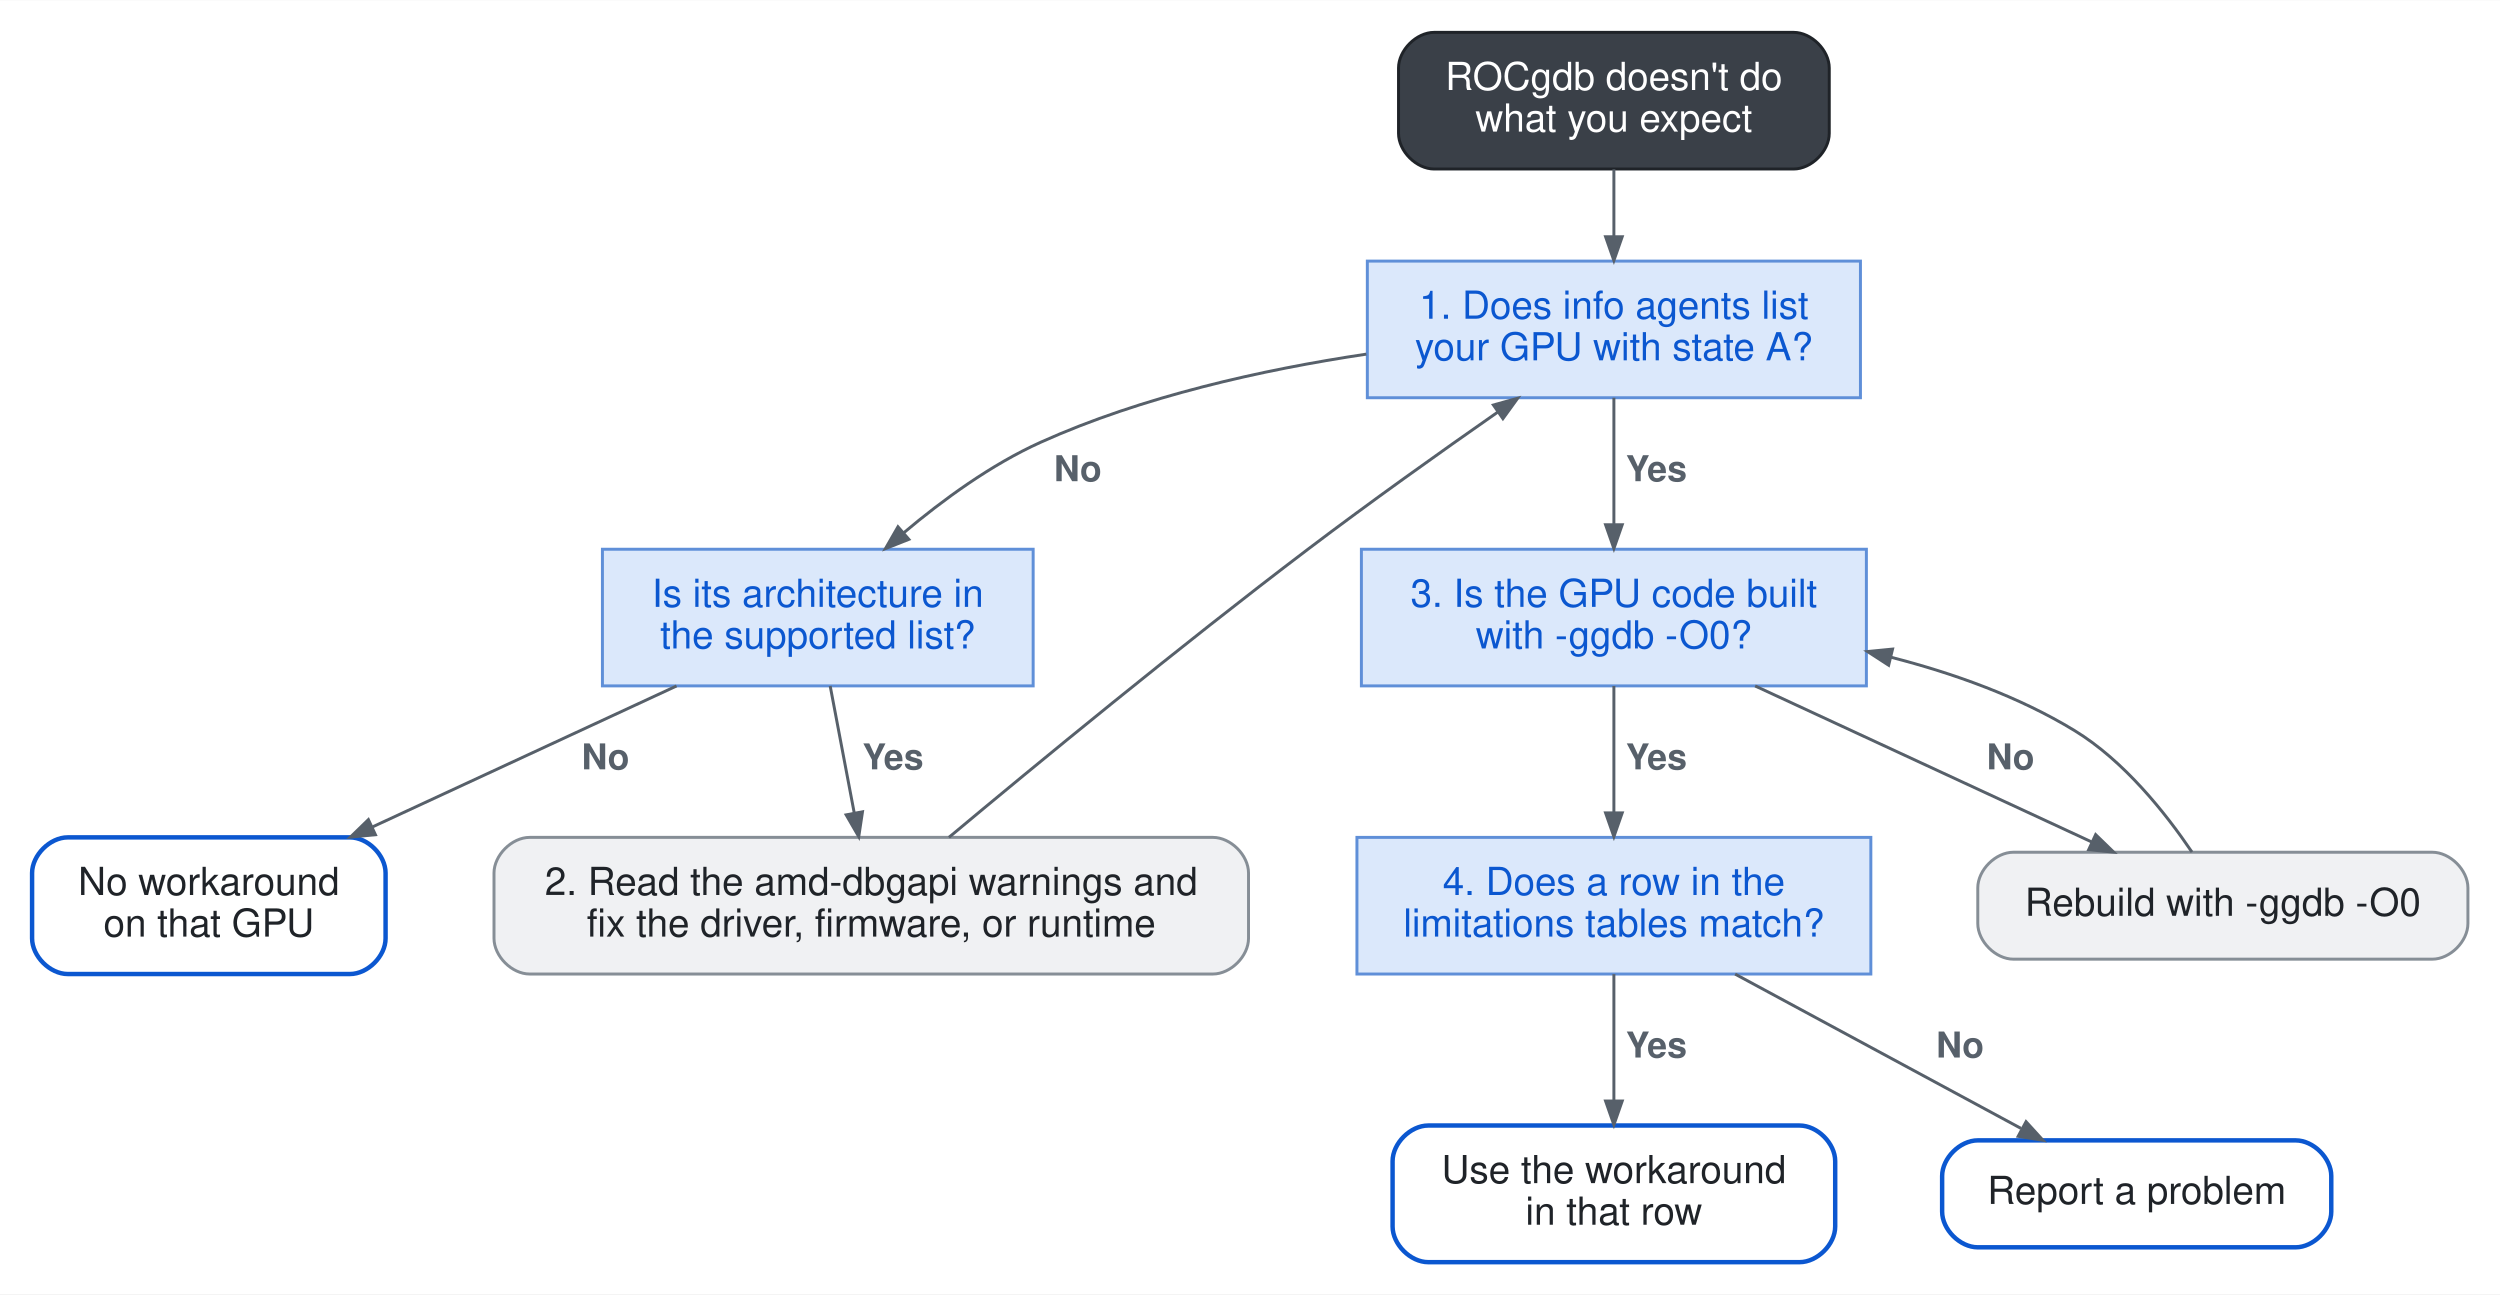
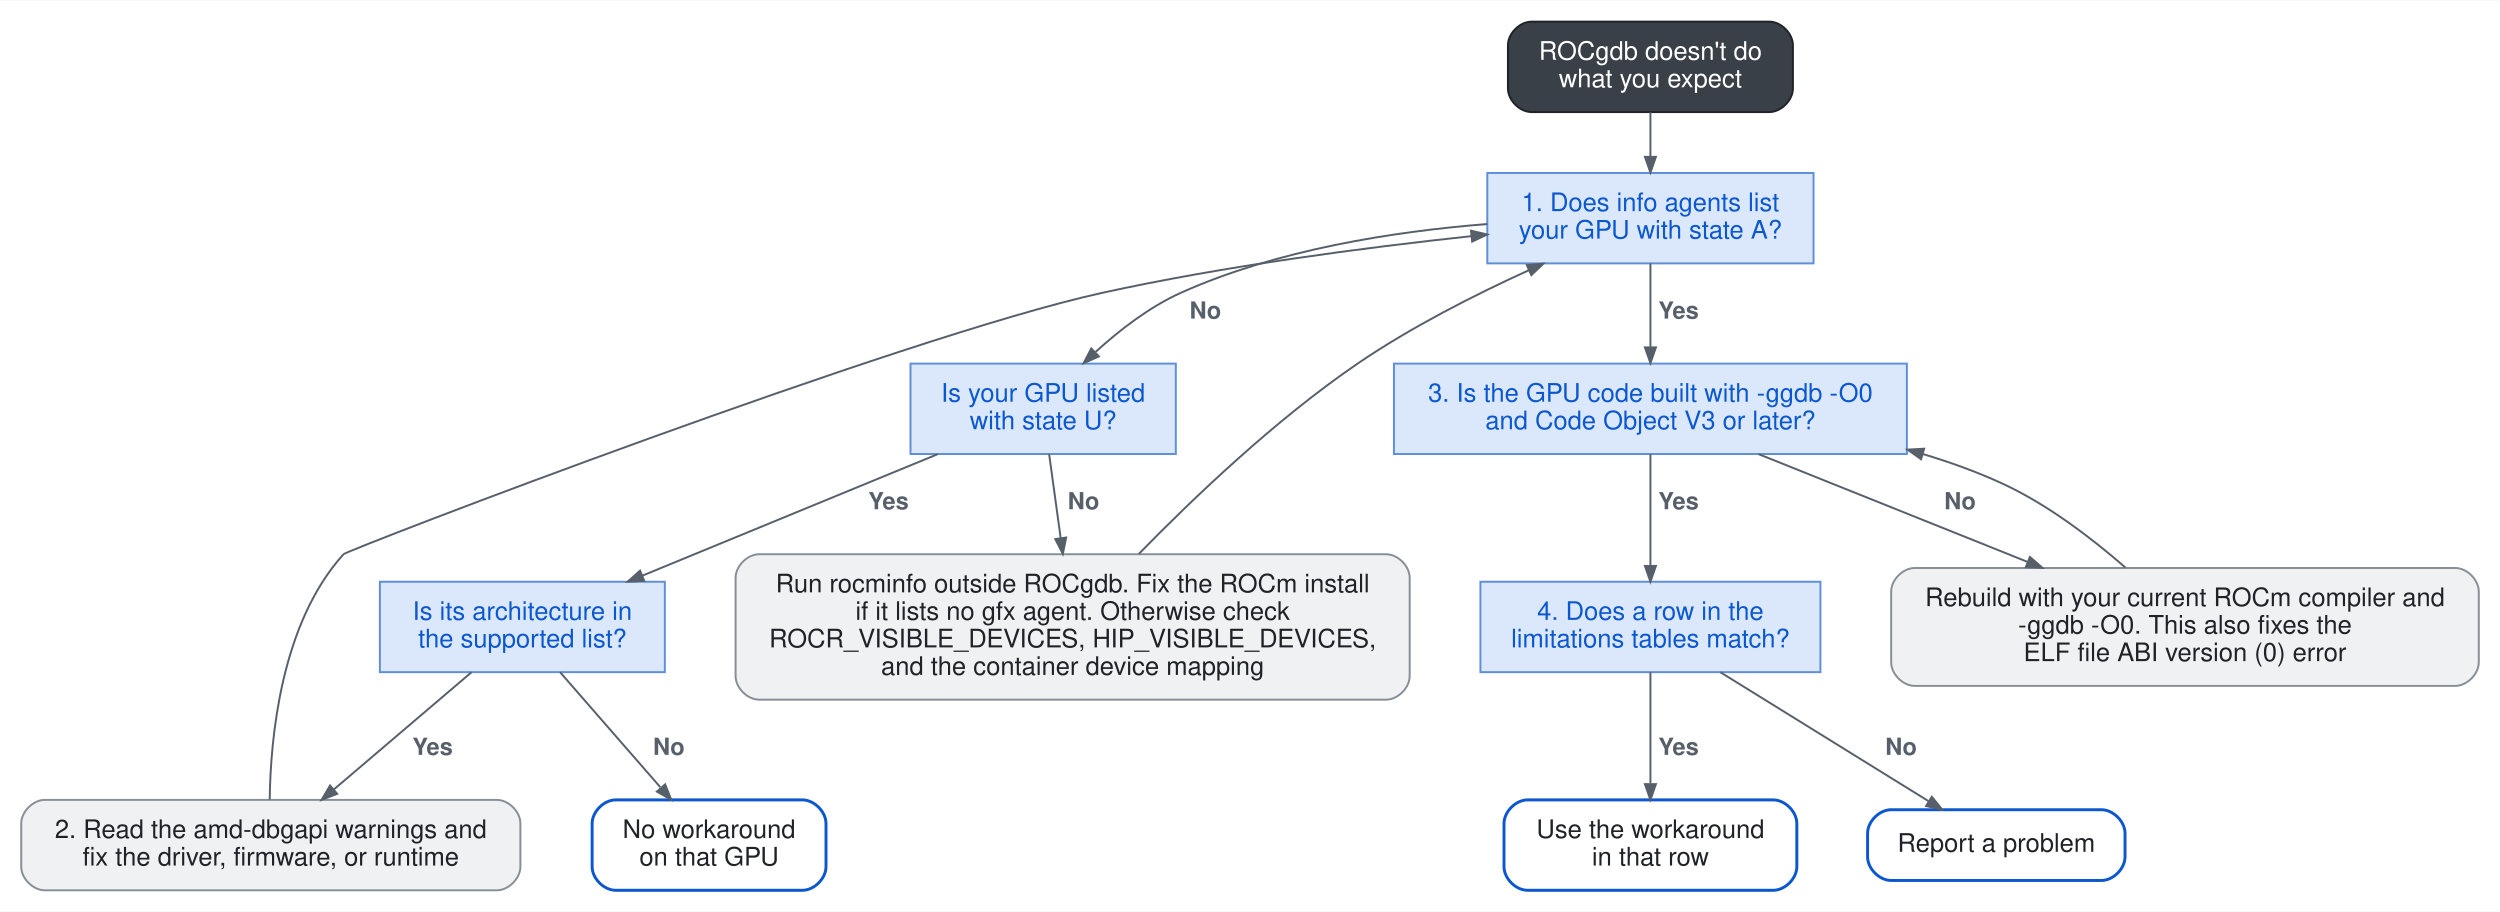
- <svg xmlns="http://www.w3.org/2000/svg" role="img" aria-labelledby="t d" width="842pt" height="436pt" viewBox="0.00 0.00 841.60 435.60">
-   <g id="graph0" class="graph" transform="scale(1 1) rotate(0) translate(10.8 424.8)">
-     <polygon fill="white" stroke="transparent" points="-10.8,10.8 -10.8,-424.8 830.8,-424.8 830.8,10.8 -10.8,10.8" />
+ <svg xmlns="http://www.w3.org/2000/svg" role="img" aria-labelledby="t d" width="1272pt" height="464pt" viewBox="0.00 0.00 1272.10 463.60">
+   <g id="graph0" class="graph" transform="scale(1 1) rotate(0) translate(10.8 452.8)">
+     <polygon fill="white" stroke="transparent" points="-10.8,10.8 -10.8,-452.8 1261.3,-452.8 1261.3,10.8 -10.8,10.8" />
    <g id="node1" class="node">
-       <path fill="#3a4048" stroke="#1f2328" d="M593,-414C593,-414 472,-414 472,-414 466,-414 460,-408 460,-402 460,-402 460,-380 460,-380 460,-374 466,-368 472,-368 472,-368 593,-368 593,-368 599,-368 605,-374 605,-380 605,-380 605,-402 605,-402 605,-408 599,-414 593,-414" />
-       <text text-anchor="middle" x="532.5" y="-394.6" font-family="Helvetica,Arial,sans-serif" font-size="13.00" fill="#ffffff">ROCgdb doesn't do</text>
-       <text text-anchor="middle" x="532.5" y="-380.6" font-family="Helvetica,Arial,sans-serif" font-size="13.00" fill="#ffffff">what you expect</text>
+       <path fill="#3a4048" stroke="#1f2328" d="M889.5,-442C889.5,-442 768.5,-442 768.5,-442 762.5,-442 756.5,-436 756.5,-430 756.5,-430 756.5,-408 756.5,-408 756.5,-402 762.5,-396 768.5,-396 768.5,-396 889.5,-396 889.5,-396 895.5,-396 901.5,-402 901.5,-408 901.5,-408 901.5,-430 901.5,-430 901.5,-436 895.5,-442 889.5,-442" />
+       <text text-anchor="middle" x="829" y="-422.6" font-family="Helvetica,Arial,sans-serif" font-size="13.00" fill="#ffffff">ROCgdb doesn't do</text>
+       <text text-anchor="middle" x="829" y="-408.6" font-family="Helvetica,Arial,sans-serif" font-size="13.00" fill="#ffffff">what you expect</text>
    </g>
    <g id="node2" class="node">
-       <polygon fill="#dbe8fb" stroke="#5f8fd8" points="615.5,-337 449.5,-337 449.5,-291 615.5,-291 615.5,-337" />
-       <text text-anchor="middle" x="532.5" y="-317.6" font-family="Helvetica,Arial,sans-serif" font-size="13.00" fill="#0b57d0">1. Does info agents list</text>
-       <text text-anchor="middle" x="532.5" y="-303.6" font-family="Helvetica,Arial,sans-serif" font-size="13.00" fill="#0b57d0">your GPU with state A?</text>
+       <polygon fill="#dbe8fb" stroke="#5f8fd8" points="912,-365 746,-365 746,-319 912,-319 912,-365" />
+       <text text-anchor="middle" x="829" y="-345.6" font-family="Helvetica,Arial,sans-serif" font-size="13.00" fill="#0b57d0">1. Does info agents list</text>
+       <text text-anchor="middle" x="829" y="-331.6" font-family="Helvetica,Arial,sans-serif" font-size="13.00" fill="#0b57d0">your GPU with state A?</text>
    </g>
    <g id="edge1" class="edge">
-       <path fill="none" stroke="#57606a" d="M532.5,-367.9C532.5,-360.8 532.5,-352.79 532.5,-345.21" />
-       <polygon fill="#57606a" stroke="#57606a" points="535.3,-345.2 532.5,-337.2 529.7,-345.2 535.3,-345.2" />
+       <path fill="none" stroke="#57606a" d="M829,-395.9C829,-388.8 829,-380.79 829,-373.21" />
+       <polygon fill="#57606a" stroke="#57606a" points="831.8,-373.2 829,-365.2 826.2,-373.2 831.8,-373.2" />
    </g>
    <g id="node3" class="node">
-       <polygon fill="#dbe8fb" stroke="#5f8fd8" points="337,-240 192,-240 192,-194 337,-194 337,-240" />
-       <text text-anchor="middle" x="264.5" y="-220.6" font-family="Helvetica,Arial,sans-serif" font-size="13.00" fill="#0b57d0">Is its architecture in</text>
-       <text text-anchor="middle" x="264.5" y="-206.6" font-family="Helvetica,Arial,sans-serif" font-size="13.00" fill="#0b57d0">the supported list?</text>
+       <polygon fill="#dbe8fb" stroke="#5f8fd8" points="587.5,-268 452.5,-268 452.5,-222 587.5,-222 587.5,-268" />
+       <text text-anchor="middle" x="520" y="-248.6" font-family="Helvetica,Arial,sans-serif" font-size="13.00" fill="#0b57d0">Is your GPU listed</text>
+       <text text-anchor="middle" x="520" y="-234.6" font-family="Helvetica,Arial,sans-serif" font-size="13.00" fill="#0b57d0">with state U?</text>
    </g>
    <g id="edge2" class="edge">
-       <path fill="none" stroke="#57606a" d="M449.16,-305.68C414.15,-300.44 373.71,-291.43 339.5,-276 322.87,-268.5 306.58,-256.61 293.45,-245.55" />
-       <polygon fill="#57606a" stroke="#57606a" points="295.15,-243.33 287.27,-240.21 291.49,-247.56 295.15,-243.33" />
-       <text text-anchor="start" x="344" y="-262.9" font-family="Helvetica,Arial,sans-serif" font-weight="bold" font-size="12.00" fill="#57606a">No</text>
+       <path fill="none" stroke="#57606a" d="M745.98,-339.02C698.53,-335.26 638.92,-326.01 590,-304 574.07,-296.83 558.82,-285.02 546.65,-273.92" />
+       <polygon fill="#57606a" stroke="#57606a" points="548.33,-271.65 540.58,-268.2 544.49,-275.72 548.33,-271.65" />
+       <text text-anchor="start" x="594.5" y="-290.9" font-family="Helvetica,Arial,sans-serif" font-weight="bold" font-size="12.00" fill="#57606a">No</text>
+     </g>
+     <g id="node5" class="node">
+       <polygon fill="#dbe8fb" stroke="#5f8fd8" points="959.5,-268 698.5,-268 698.5,-222 959.5,-222 959.5,-268" />
+       <text text-anchor="middle" x="829" y="-248.6" font-family="Helvetica,Arial,sans-serif" font-size="13.00" fill="#0b57d0">3. Is the GPU code built with -ggdb -O0</text>
+       <text text-anchor="middle" x="829" y="-234.6" font-family="Helvetica,Arial,sans-serif" font-size="13.00" fill="#0b57d0">and Code Object V3 or later?</text>
+     </g>
+     <g id="edge9" class="edge">
+       <path fill="none" stroke="#57606a" d="M829,-318.97C829,-306.35 829,-290.32 829,-276.51" />
+       <polygon fill="#57606a" stroke="#57606a" points="831.8,-276.24 829,-268.24 826.2,-276.24 831.8,-276.24" />
+       <text text-anchor="start" x="833" y="-290.9" font-family="Helvetica,Arial,sans-serif" font-weight="bold" font-size="12.00" fill="#57606a">Yes</text>
    </g>
    <g id="node4" class="node">
-       <polygon fill="#dbe8fb" stroke="#5f8fd8" points="617.5,-240 447.5,-240 447.5,-194 617.5,-194 617.5,-240" />
-       <text text-anchor="middle" x="532.5" y="-220.6" font-family="Helvetica,Arial,sans-serif" font-size="13.00" fill="#0b57d0">3. Is the GPU code built</text>
-       <text text-anchor="middle" x="532.5" y="-206.6" font-family="Helvetica,Arial,sans-serif" font-size="13.00" fill="#0b57d0">with -ggdb -O0?</text>
+       <polygon fill="#dbe8fb" stroke="#5f8fd8" points="327.5,-157 182.5,-157 182.5,-111 327.5,-111 327.5,-157" />
+       <text text-anchor="middle" x="255" y="-137.6" font-family="Helvetica,Arial,sans-serif" font-size="13.00" fill="#0b57d0">Is its architecture in</text>
+       <text text-anchor="middle" x="255" y="-123.6" font-family="Helvetica,Arial,sans-serif" font-size="13.00" fill="#0b57d0">the supported list?</text>
+     </g>
+     <g id="edge3" class="edge">
+       <path fill="none" stroke="#57606a" d="M466.37,-221.94C422.82,-204.03 361.39,-178.76 315.98,-160.08" />
+       <polygon fill="#57606a" stroke="#57606a" points="317.01,-157.48 308.55,-157.02 314.88,-162.66 317.01,-157.48" />
+       <text text-anchor="start" x="431" y="-193.9" font-family="Helvetica,Arial,sans-serif" font-weight="bold" font-size="12.00" fill="#57606a">Yes</text>
+     </g>
+     <g id="node9" class="node">
+       <path fill="#f0f1f3" stroke="#868e96" d="M694.5,-171C694.5,-171 375.5,-171 375.5,-171 369.5,-171 363.5,-165 363.5,-159 363.5,-159 363.5,-109 363.5,-109 363.5,-103 369.5,-97 375.5,-97 375.5,-97 694.5,-97 694.5,-97 700.5,-97 706.5,-103 706.5,-109 706.5,-109 706.5,-159 706.5,-159 706.5,-165 700.5,-171 694.5,-171" />
+       <text text-anchor="middle" x="535" y="-151.6" font-family="Helvetica,Arial,sans-serif" font-size="13.00" fill="#1f2328">Run rocminfo outside ROCgdb. Fix the ROCm install</text>
+       <text text-anchor="middle" x="535" y="-137.6" font-family="Helvetica,Arial,sans-serif" font-size="13.00" fill="#1f2328">if it lists no gfx agent. Otherwise check</text>
+       <text text-anchor="middle" x="535" y="-123.6" font-family="Helvetica,Arial,sans-serif" font-size="13.00" fill="#1f2328">ROCR_VISIBLE_DEVICES, HIP_VISIBLE_DEVICES,</text>
+       <text text-anchor="middle" x="535" y="-109.6" font-family="Helvetica,Arial,sans-serif" font-size="13.00" fill="#1f2328">and the container device mapping</text>
+     </g>
+     <g id="edge4" class="edge">
+       <path fill="none" stroke="#57606a" d="M523.04,-221.94C524.73,-209.66 526.89,-193.92 528.91,-179.22" />
+       <polygon fill="#57606a" stroke="#57606a" points="531.7,-179.49 530.02,-171.19 526.16,-178.73 531.7,-179.49" />
+       <text text-anchor="start" x="532.5" y="-193.9" font-family="Helvetica,Arial,sans-serif" font-weight="bold" font-size="12.00" fill="#57606a">No</text>
+     </g>
+     <g id="node7" class="node">
+       <path fill="#f0f1f3" stroke="#868e96" d="M242,-46C242,-46 12,-46 12,-46 6,-46 0,-40 0,-34 0,-34 0,-12 0,-12 0,-6 6,0 12,0 12,0 242,0 242,0 248,0 254,-6 254,-12 254,-12 254,-34 254,-34 254,-40 248,-46 242,-46" />
+       <text text-anchor="middle" x="127" y="-26.6" font-family="Helvetica,Arial,sans-serif" font-size="13.00" fill="#1f2328">2. Read the amd-dbgapi warnings and</text>
+       <text text-anchor="middle" x="127" y="-12.6" font-family="Helvetica,Arial,sans-serif" font-size="13.00" fill="#1f2328">fix the driver, firmware, or runtime</text>
    </g>
    <g id="edge6" class="edge">
-       <path fill="none" stroke="#57606a" d="M532.5,-290.97C532.5,-278.35 532.5,-262.32 532.5,-248.51" />
-       <polygon fill="#57606a" stroke="#57606a" points="535.3,-248.24 532.5,-240.24 529.7,-248.24 535.3,-248.24" />
-       <text text-anchor="start" x="536.5" y="-262.9" font-family="Helvetica,Arial,sans-serif" font-weight="bold" font-size="12.00" fill="#57606a">Yes</text>
+       <path fill="none" stroke="#57606a" d="M229.1,-110.94C208.89,-93.73 180.7,-69.73 159.07,-51.31" />
+       <polygon fill="#57606a" stroke="#57606a" points="160.77,-49.08 152.86,-46.02 157.14,-53.34 160.77,-49.08" />
+       <text text-anchor="start" x="199" y="-68.9" font-family="Helvetica,Arial,sans-serif" font-weight="bold" font-size="12.00" fill="#57606a">Yes</text>
+     </g>
+     <g id="node12" class="node">
+       <path fill="#ffffff" stroke="#0b57d0" stroke-width="1.5" d="M397.5,-46C397.5,-46 302.5,-46 302.5,-46 296.5,-46 290.5,-40 290.5,-34 290.5,-34 290.5,-12 290.5,-12 290.5,-6 296.5,0 302.5,0 302.5,0 397.5,0 397.5,0 403.5,0 409.5,-6 409.5,-12 409.5,-12 409.5,-34 409.5,-34 409.5,-40 403.5,-46 397.5,-46" />
+       <text text-anchor="middle" x="350" y="-26.6" font-family="Helvetica,Arial,sans-serif" font-size="13.00" fill="#1f2328">No workaround</text>
+       <text text-anchor="middle" x="350" y="-12.6" font-family="Helvetica,Arial,sans-serif" font-size="13.00" fill="#1f2328">on that GPU</text>
+     </g>
+     <g id="edge7" class="edge">
+       <path fill="none" stroke="#57606a" d="M274.22,-110.94C288.9,-94.1 309.25,-70.76 325.16,-52.5" />
+       <polygon fill="#57606a" stroke="#57606a" points="327.66,-53.9 330.8,-46.02 323.44,-50.22 327.66,-53.9" />
+       <text text-anchor="start" x="321.5" y="-68.9" font-family="Helvetica,Arial,sans-serif" font-weight="bold" font-size="12.00" fill="#57606a">No</text>
    </g>
    <g id="node6" class="node">
-       <path fill="#f0f1f3" stroke="#868e96" d="M397.5,-143C397.5,-143 167.5,-143 167.5,-143 161.5,-143 155.5,-137 155.5,-131 155.5,-131 155.5,-109 155.5,-109 155.5,-103 161.5,-97 167.5,-97 167.5,-97 397.5,-97 397.5,-97 403.5,-97 409.5,-103 409.5,-109 409.5,-109 409.5,-131 409.5,-131 409.5,-137 403.5,-143 397.5,-143" />
-       <text text-anchor="middle" x="282.5" y="-123.6" font-family="Helvetica,Arial,sans-serif" font-size="13.00" fill="#1f2328">2. Read the amd-dbgapi warnings and</text>
-       <text text-anchor="middle" x="282.5" y="-109.6" font-family="Helvetica,Arial,sans-serif" font-size="13.00" fill="#1f2328">fix the driver, firmware, or runtime</text>
+       <polygon fill="#dbe8fb" stroke="#5f8fd8" points="915.5,-157 742.5,-157 742.5,-111 915.5,-111 915.5,-157" />
+       <text text-anchor="middle" x="829" y="-137.6" font-family="Helvetica,Arial,sans-serif" font-size="13.00" fill="#0b57d0">4. Does a row in the</text>
+       <text text-anchor="middle" x="829" y="-123.6" font-family="Helvetica,Arial,sans-serif" font-size="13.00" fill="#0b57d0">limitations tables match?</text>
    </g>
-     <g id="edge3" class="edge">
-       <path fill="none" stroke="#57606a" d="M268.67,-193.97C271.09,-181.23 274.16,-165.02 276.79,-151.12" />
-       <polygon fill="#57606a" stroke="#57606a" points="279.55,-151.62 278.29,-143.24 274.05,-150.58 279.55,-151.62" />
-       <text text-anchor="start" x="279.5" y="-165.9" font-family="Helvetica,Arial,sans-serif" font-weight="bold" font-size="12.00" fill="#57606a">Yes</text>
+     <g id="edge12" class="edge">
+       <path fill="none" stroke="#57606a" d="M829,-221.94C829,-205.69 829,-183.39 829,-165.44" />
+       <polygon fill="#57606a" stroke="#57606a" points="831.8,-165.02 829,-157.02 826.2,-165.03 831.8,-165.02" />
+       <text text-anchor="start" x="833" y="-193.9" font-family="Helvetica,Arial,sans-serif" font-weight="bold" font-size="12.00" fill="#57606a">Yes</text>
+     </g>
+     <g id="node8" class="node">
+       <path fill="#f0f1f3" stroke="#868e96" d="M1238.5,-164C1238.5,-164 963.5,-164 963.5,-164 957.5,-164 951.5,-158 951.5,-152 951.5,-152 951.5,-116 951.5,-116 951.5,-110 957.5,-104 963.5,-104 963.5,-104 1238.5,-104 1238.5,-104 1244.5,-104 1250.5,-110 1250.5,-116 1250.5,-116 1250.5,-152 1250.5,-152 1250.5,-158 1244.5,-164 1238.5,-164" />
+       <text text-anchor="middle" x="1101" y="-144.6" font-family="Helvetica,Arial,sans-serif" font-size="13.00" fill="#1f2328">Rebuild with your current ROCm compiler and</text>
+       <text text-anchor="middle" x="1101" y="-130.6" font-family="Helvetica,Arial,sans-serif" font-size="13.00" fill="#1f2328">-ggdb -O0. This also fixes the</text>
+       <text text-anchor="middle" x="1101" y="-116.6" font-family="Helvetica,Arial,sans-serif" font-size="13.00" fill="#1f2328">ELF file ABI version (0) error</text>
+     </g>
+     <g id="edge10" class="edge">
+       <path fill="none" stroke="#57606a" d="M884.04,-221.94C923.37,-206.18 976.9,-184.73 1020.94,-167.08" />
+       <polygon fill="#57606a" stroke="#57606a" points="1022.1,-169.63 1028.49,-164.06 1020.02,-164.43 1022.1,-169.63" />
+       <text text-anchor="start" x="978.5" y="-193.9" font-family="Helvetica,Arial,sans-serif" font-weight="bold" font-size="12.00" fill="#57606a">No</text>
    </g>
    <g id="node10" class="node">
-       <path fill="#ffffff" stroke="#0b57d0" stroke-width="1.5" d="M107,-143C107,-143 12,-143 12,-143 6,-143 0,-137 0,-131 0,-131 0,-109 0,-109 0,-103 6,-97 12,-97 12,-97 107,-97 107,-97 113,-97 119,-103 119,-109 119,-109 119,-131 119,-131 119,-137 113,-143 107,-143" />
-       <text text-anchor="middle" x="59.5" y="-123.6" font-family="Helvetica,Arial,sans-serif" font-size="13.00" fill="#1f2328">No workaround</text>
-       <text text-anchor="middle" x="59.5" y="-109.6" font-family="Helvetica,Arial,sans-serif" font-size="13.00" fill="#1f2328">on that GPU</text>
+       <path fill="#ffffff" stroke="#0b57d0" stroke-width="1.5" d="M891.5,-46C891.5,-46 766.5,-46 766.5,-46 760.5,-46 754.5,-40 754.5,-34 754.5,-34 754.5,-12 754.5,-12 754.5,-6 760.5,0 766.5,0 766.5,0 891.5,0 891.5,0 897.5,0 903.5,-6 903.5,-12 903.5,-12 903.5,-34 903.5,-34 903.5,-40 897.5,-46 891.5,-46" />
+       <text text-anchor="middle" x="829" y="-26.6" font-family="Helvetica,Arial,sans-serif" font-size="13.00" fill="#1f2328">Use the workaround</text>
+       <text text-anchor="middle" x="829" y="-12.6" font-family="Helvetica,Arial,sans-serif" font-size="13.00" fill="#1f2328">in that row</text>
    </g>
-     <g id="edge4" class="edge">
-       <path fill="none" stroke="#57606a" d="M216.95,-193.97C186.4,-179.81 146.6,-161.37 114.66,-146.56" />
-       <polygon fill="#57606a" stroke="#57606a" points="115.58,-143.9 107.14,-143.08 113.22,-148.98 115.58,-143.9" />
-       <text text-anchor="start" x="185" y="-165.9" font-family="Helvetica,Arial,sans-serif" font-weight="bold" font-size="12.00" fill="#57606a">No</text>
+     <g id="edge13" class="edge">
+       <path fill="none" stroke="#57606a" d="M829,-110.94C829,-94.69 829,-72.39 829,-54.44" />
+       <polygon fill="#57606a" stroke="#57606a" points="831.8,-54.02 829,-46.02 826.2,-54.03 831.8,-54.02" />
+       <text text-anchor="start" x="833" y="-68.9" font-family="Helvetica,Arial,sans-serif" font-weight="bold" font-size="12.00" fill="#57606a">Yes</text>
    </g>
-     <g id="node5" class="node">
-       <polygon fill="#dbe8fb" stroke="#5f8fd8" points="619,-143 446,-143 446,-97 619,-97 619,-143" />
-       <text text-anchor="middle" x="532.5" y="-123.6" font-family="Helvetica,Arial,sans-serif" font-size="13.00" fill="#0b57d0">4. Does a row in the</text>
-       <text text-anchor="middle" x="532.5" y="-109.6" font-family="Helvetica,Arial,sans-serif" font-size="13.00" fill="#0b57d0">limitations tables match?</text>
+     <g id="node11" class="node">
+       <path fill="#ffffff" stroke="#0b57d0" stroke-width="1.5" d="M1058.5,-41C1058.5,-41 951.5,-41 951.5,-41 945.5,-41 939.5,-35 939.5,-29 939.5,-29 939.5,-17 939.5,-17 939.5,-11 945.5,-5 951.5,-5 951.5,-5 1058.5,-5 1058.5,-5 1064.5,-5 1070.5,-11 1070.5,-17 1070.5,-17 1070.5,-29 1070.5,-29 1070.5,-35 1064.5,-41 1058.5,-41" />
+       <text text-anchor="middle" x="1005" y="-19.6" font-family="Helvetica,Arial,sans-serif" font-size="13.00" fill="#1f2328">Report a problem</text>
    </g>
-     <g id="edge9" class="edge">
-       <path fill="none" stroke="#57606a" d="M532.5,-193.97C532.5,-181.35 532.5,-165.32 532.5,-151.51" />
-       <polygon fill="#57606a" stroke="#57606a" points="535.3,-151.24 532.5,-143.24 529.7,-151.24 535.3,-151.24" />
-       <text text-anchor="start" x="536.5" y="-165.9" font-family="Helvetica,Arial,sans-serif" font-weight="bold" font-size="12.00" fill="#57606a">Yes</text>
+     <g id="edge14" class="edge">
+       <path fill="none" stroke="#57606a" d="M864.62,-110.94C895.49,-91.82 939.89,-64.33 970.44,-45.4" />
+       <polygon fill="#57606a" stroke="#57606a" points="972.19,-47.62 977.51,-41.02 969.24,-42.86 972.19,-47.62" />
+       <text text-anchor="start" x="948.5" y="-68.9" font-family="Helvetica,Arial,sans-serif" font-weight="bold" font-size="12.00" fill="#57606a">No</text>
    </g>
-     <g id="node7" class="node">
-       <path fill="#f0f1f3" stroke="#868e96" d="M808,-138C808,-138 667,-138 667,-138 661,-138 655,-132 655,-126 655,-126 655,-114 655,-114 655,-108 661,-102 667,-102 667,-102 808,-102 808,-102 814,-102 820,-108 820,-114 820,-114 820,-126 820,-126 820,-132 814,-138 808,-138" />
-       <text text-anchor="middle" x="737.5" y="-116.6" font-family="Helvetica,Arial,sans-serif" font-size="13.00" fill="#1f2328">Rebuild with -ggdb -O0</text>
-     </g>
-     <g id="edge7" class="edge">
-       <path fill="none" stroke="#57606a" d="M580.05,-193.97C614.24,-178.12 660.03,-156.9 693.41,-141.43" />
-       <polygon fill="#57606a" stroke="#57606a" points="694.68,-143.93 700.76,-138.03 692.33,-138.85 694.68,-143.93" />
-       <text text-anchor="start" x="658" y="-165.9" font-family="Helvetica,Arial,sans-serif" font-weight="bold" font-size="12.00" fill="#57606a">No</text>
-     </g>
-     <g id="node8" class="node">
-       <path fill="#ffffff" stroke="#0b57d0" stroke-width="1.5" d="M595,-46C595,-46 470,-46 470,-46 464,-46 458,-40 458,-34 458,-34 458,-12 458,-12 458,-6 464,0 470,0 470,0 595,0 595,0 601,0 607,-6 607,-12 607,-12 607,-34 607,-34 607,-40 601,-46 595,-46" />
-       <text text-anchor="middle" x="532.5" y="-26.6" font-family="Helvetica,Arial,sans-serif" font-size="13.00" fill="#1f2328">Use the workaround</text>
-       <text text-anchor="middle" x="532.5" y="-12.6" font-family="Helvetica,Arial,sans-serif" font-size="13.00" fill="#1f2328">in that row</text>
-     </g>
-     <g id="edge10" class="edge">
-       <path fill="none" stroke="#57606a" d="M532.5,-96.97C532.5,-84.35 532.5,-68.32 532.5,-54.51" />
-       <polygon fill="#57606a" stroke="#57606a" points="535.3,-54.24 532.5,-46.24 529.7,-54.24 535.3,-54.24" />
-       <text text-anchor="start" x="536.5" y="-68.9" font-family="Helvetica,Arial,sans-serif" font-weight="bold" font-size="12.00" fill="#57606a">Yes</text>
-     </g>
-     <g id="node9" class="node">
-       <path fill="#ffffff" stroke="#0b57d0" stroke-width="1.5" d="M762,-41C762,-41 655,-41 655,-41 649,-41 643,-35 643,-29 643,-29 643,-17 643,-17 643,-11 649,-5 655,-5 655,-5 762,-5 762,-5 768,-5 774,-11 774,-17 774,-17 774,-29 774,-29 774,-35 768,-41 762,-41" />
-       <text text-anchor="middle" x="708.5" y="-19.6" font-family="Helvetica,Arial,sans-serif" font-size="13.00" fill="#1f2328">Report a problem</text>
+     <g id="edge8" class="edge">
+       <path fill="none" stroke="#57606a" d="M126.44,-46.16C126.85,-77.81 132.28,-136 164,-171 166.07,-173.28 448.34,-281.65 550,-304 612.09,-317.65 683.13,-326.98 737.98,-332.86" />
+       <polygon fill="#57606a" stroke="#57606a" points="737.71,-335.64 745.96,-333.7 738.3,-330.08 737.71,-335.64" />
    </g>
    <g id="edge11" class="edge">
-       <path fill="none" stroke="#57606a" d="M573.32,-96.97C602.31,-81.32 641,-60.43 669.56,-45.02" />
-       <polygon fill="#57606a" stroke="#57606a" points="671.25,-47.29 676.96,-41.03 668.59,-42.36 671.25,-47.29" />
-       <text text-anchor="start" x="641" y="-68.9" font-family="Helvetica,Arial,sans-serif" font-weight="bold" font-size="12.00" fill="#57606a">No</text>
+       <path fill="none" stroke="#57606a" d="M1070.67,-164.24C1053.54,-179.19 1031,-196.41 1008,-207 995.23,-212.88 981.52,-217.83 967.58,-222" />
+       <polygon fill="#57606a" stroke="#57606a" points="966.73,-219.33 959.81,-224.23 968.28,-224.71 966.73,-219.33" />
    </g>
    <g id="edge5" class="edge">
-       <path fill="none" stroke="#57606a" d="M308.65,-143.01C337.74,-167.3 386.32,-207.28 429.5,-240 450.28,-255.75 473.99,-272.63 493.42,-286.18" />
-       <polygon fill="#57606a" stroke="#57606a" points="491.94,-288.56 500.11,-290.83 495.14,-283.96 491.94,-288.56" />
-     </g>
-     <g id="edge8" class="edge">
-       <path fill="none" stroke="#57606a" d="M727.1,-138.06C718.2,-151.22 704.19,-168.84 687.5,-179 668.87,-190.34 647.02,-198.2 625.7,-203.66" />
-       <polygon fill="#57606a" stroke="#57606a" points="624.99,-200.95 617.88,-205.56 626.31,-206.39 624.99,-200.95" />
+       <path fill="none" stroke="#57606a" d="M568.63,-171.11C596.59,-199.77 638.38,-239.6 680,-268 707.08,-286.48 739.54,-302.96 767.24,-315.57" />
+       <polygon fill="#57606a" stroke="#57606a" points="766.1,-318.12 774.54,-318.85 768.39,-313.02 766.1,-318.12" />
    </g>
  </g>
</svg>
